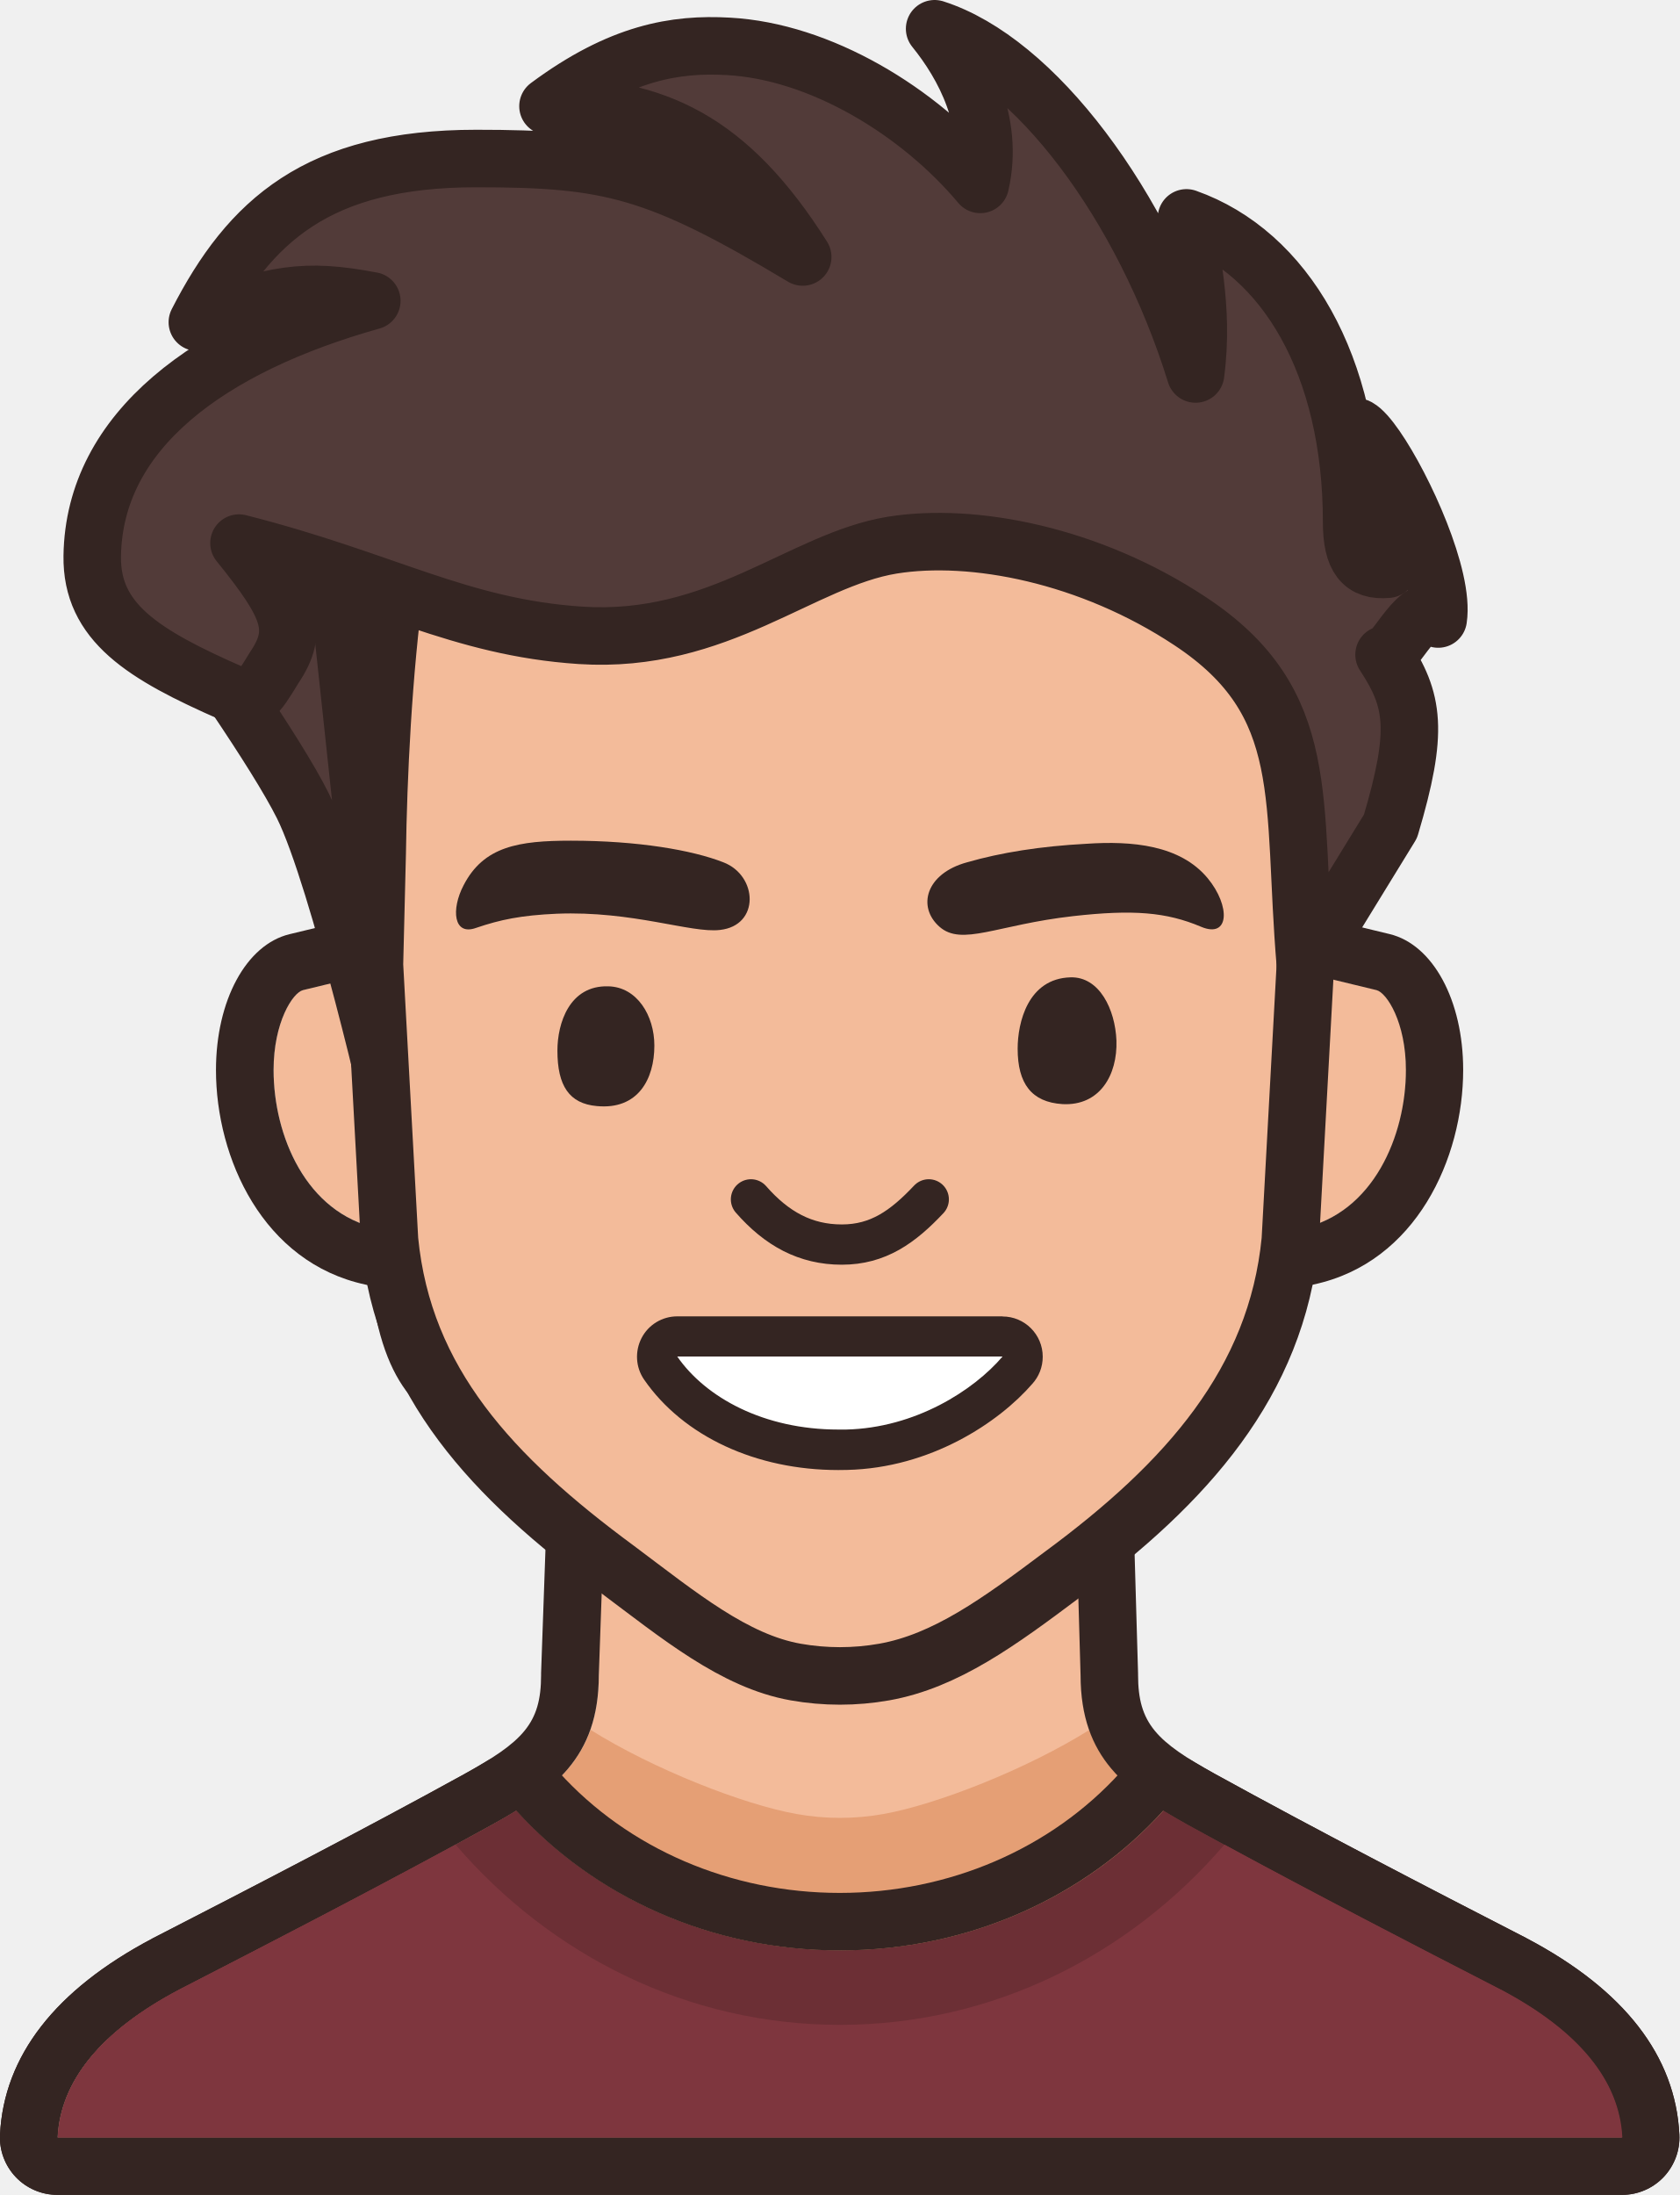
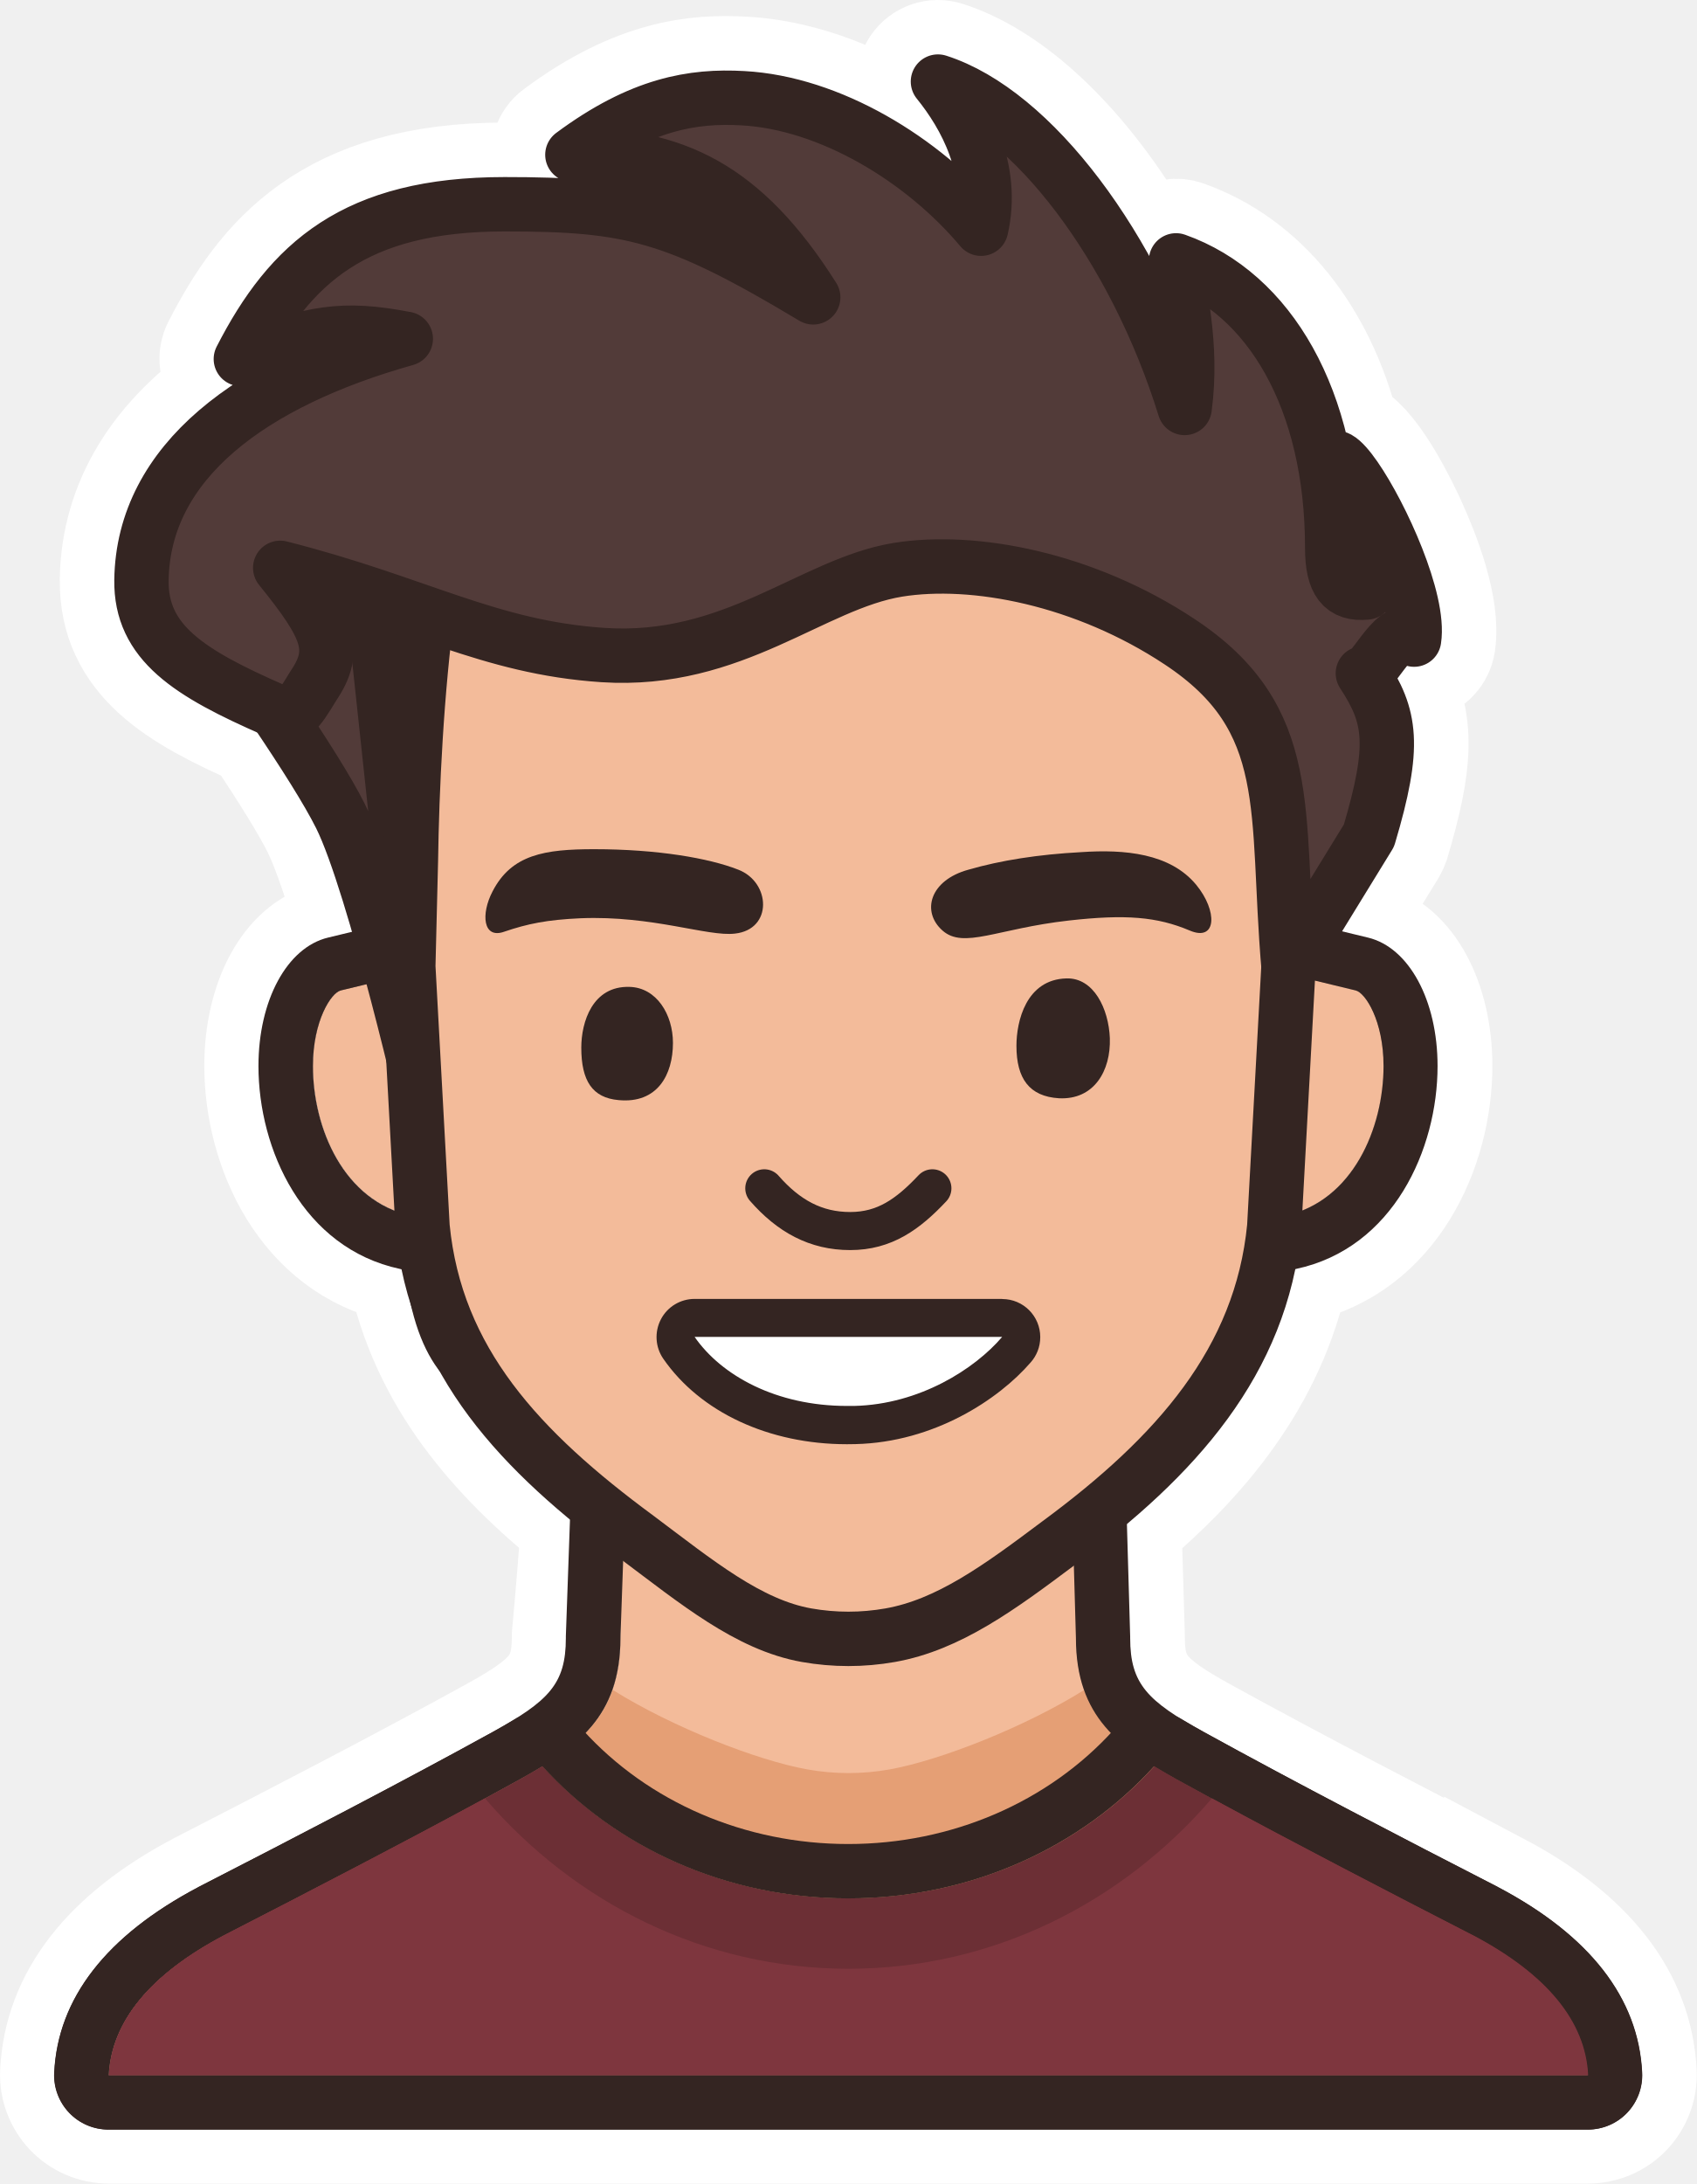
- <svg xmlns="http://www.w3.org/2000/svg" id="Layer_2" data-name="Layer 2" viewBox="0 0 146.05 190.81">
+ <svg xmlns="http://www.w3.org/2000/svg" id="Layer_2" data-name="Layer 2" viewBox="0 0 156.05 200.81">
  <defs>
    <style>
-       .cls-1 {
+       .cls-1, .cls-2 {
        fill: #342522;
      }

-       .cls-2 {
+       .cls-3 {
        fill: #6c2f35;
      }

-       .cls-3 {
+       .cls-4 {
        fill: #7e363e;
      }

-       .cls-4 {
+       .cls-5 {
        fill: #f3bb9a;
      }

-       .cls-5 {
+       .cls-6 {
        fill: #e59f75;
      }

-       .cls-6 {
+       .cls-7 {
        fill: #fff;
      }

-       .cls-7 {
+       .cls-8 {
        stroke-linecap: round;
        stroke-width: 3.5px;
      }

-       .cls-7, .cls-8 {
+       .cls-8, .cls-9 {
        stroke-linejoin: round;
      }

-       .cls-7, .cls-8, .cls-9 {
+       .cls-8, .cls-9, .cls-10 {
        stroke: #342522;
      }

-       .cls-7, .cls-9 {
+       .cls-8, .cls-10 {
        fill: none;
      }

-       .cls-8 {
+       .cls-2 {
+         stroke: #fff;
+         stroke-width: 10px;
+       }
+ 
+       .cls-2, .cls-10 {
+         stroke-miterlimit: 10;
+       }
+ 
+       .cls-9 {
        fill: #523b39;
      }

-       .cls-8, .cls-9 {
+       .cls-9, .cls-10 {
        stroke-width: 5px;
      }

-       .cls-10 {
+       .cls-11 {
        fill: #8a685f;
-       }
- 
-       .cls-9 {
-         stroke-miterlimit: 10;
      }
    </style>
  </defs>
  <g id="Layer_1-2" data-name="Layer 1">
    <g>
-       <path class="cls-4" d="M130.47,172.94c-8.6-4.42-18.61-9.6-27.18-14.33-5.28-2.92-9.31-5.73-9.31-13.01v-10.15l2.3-1.7c7.84-5.79,11-11.4,12.5-22.22l.55-3.93,3.88-.83c6.22-1.33,9.05-8.06,9.05-13.76,0-4.16-1.67-6.73-2.56-6.95l-5.25-1.27-15.43-3.93h-51.98l-15.43,3.93-5.25,1.27c-.89.22-2.56,2.79-2.56,6.95,0,5.69,2.83,12.43,9.05,13.76l3.88.83.55,3.93c1.51,10.82,4.66,16.43,12.5,22.22l2.3,1.7v10.15c0,7.28-4.03,10.09-9.31,13.01-8.57,4.72-18.58,9.91-27.18,14.33-6.78,3.58-10.33,7.91-10.58,12.87h136.05c-.24-4.96-3.8-9.29-10.58-12.87Z" />
-       <path class="cls-4" d="M130.47,172.94c-8.6-4.42-18.61-9.6-27.18-14.33-5.28-2.92-9.31-5.73-9.31-13.01v-10.15l2.3-1.7c7.84-5.79,11-11.4,12.5-22.22l.55-3.93,3.88-.83c6.22-1.33,9.05-8.06,9.05-13.76,0-4.16-1.67-6.73-2.56-6.95l-5.25-1.27-15.43-3.93h-51.98l-15.43,3.93-5.25,1.27c-.89.22-2.56,2.79-2.56,6.95,0,5.69,2.83,12.43,9.05,13.76l3.88.83.55,3.93c5.47,10.8,4.66,16.43,12.5,22.22l2.3,1.7v10.15c0,7.28-4.03,10.09-9.31,13.01-8.57,4.72-18.58,9.91-27.18,14.33-6.78,3.58-10.33,7.91-10.58,12.87h136.05c-.24-4.96-3.8-9.29-10.58-12.87Z" />
-       <path class="cls-5" d="M130.48,172.94c-8.6-4.42-18.61-9.6-27.18-14.33-3.93-2.17-7.17-4.29-8.57-8.23-5.48,3.43-13.3,6.49-17.9,7.31-2.51.45-5.06.45-7.57,0-4.6-.82-12.42-3.88-17.9-7.31-1.4,3.94-4.64,6.06-8.57,8.23-8.57,4.72-18.58,9.91-27.18,14.33-6.78,3.58-10.33,7.91-10.58,12.87h136.05c-.24-4.96-3.8-9.29-10.58-12.87Z" />
-       <path class="cls-1" d="M99.01,80.87l15.43,3.93,5.25,1.27c.89.22,2.56,2.79,2.56,6.95,0,5.69-2.83,12.43-9.05,13.76l-3.88.83-2.91,3.73c-1.51,10.82-3.86,9.65-11.7,15.44l-1.19,3.44.44,15.39c0,7.28,4.03,10.09,9.31,13.01,8.57,4.72,18.58,9.91,27.18,14.33,6.78,3.58,10.33,7.91,10.58,12.87H5c.24-4.96,3.8-9.29,10.58-12.87,8.6-4.42,18.61-9.6,27.18-14.33,5.28-2.92,9.31-5.73,9.31-13.01l.61-17.3-1.92-4.03c-7.84-5.79-11.99-1.92-13.49-12.74l-.55-3.93-3.88-.83c-6.22-1.33-9.05-8.06-9.05-13.76,0-4.16,1.67-6.73,2.56-6.95l5.25-1.27,15.43-3.93h51.98M99.01,75.87h-51.98c-.42,0-.83.05-1.24.15l-15.4,3.93-5.22,1.26c-3.76.91-6.39,5.76-6.39,11.81,0,7.64,4.07,16.73,13,18.65l.46.1.06.46c1.29,9.3,5.06,11.4,9.85,13.19,1.45.54,2.93,1.1,4.65,2.21l.82,1.73-.57,16.08c0,.06,0,.12,0,.18,0,4.23-1.6,5.79-6.73,8.63-8.53,4.7-18.46,9.84-27.05,14.25-.02,0-.04.02-.05.03C4.8,172.98.34,178.72,0,185.56c-.07,1.37.43,2.7,1.37,3.69.94.99,2.25,1.55,3.62,1.55h136.05c1.37,0,2.68-.56,3.62-1.55.94-.99,1.44-2.33,1.37-3.69-.34-6.84-4.79-12.58-13.23-17.04-.02,0-.04-.02-.05-.03-8.59-4.41-18.52-9.56-27.06-14.26-5.13-2.84-6.73-4.4-6.73-8.63,0-.05,0-.1,0-.14l-.42-14.48.37-1.08c1.04-.73,1.98-1.33,2.84-1.88,5.49-3.54,8-5.96,9.4-14.65l.98-1.26,2.1-.45c8.93-1.91,13-11.01,13-18.65,0-6.05-2.63-10.9-6.39-11.81l-5.21-1.26-15.4-3.93c-.4-.1-.82-.15-1.24-.15h0Z" />
-       <path class="cls-2" d="M130.48,172.94c-8.6-4.42-18.61-9.6-27.18-14.33-.73-.41-1.44-.81-2.12-1.23-6.72,7.43-16.83,12.16-28.14,12.16s-21.42-4.73-28.14-12.16c-.68.41-1.39.82-2.12,1.23-8.57,4.72-18.58,9.91-27.18,14.33-6.78,3.58-10.33,7.91-10.58,12.87h136.05c-.24-4.96-3.8-9.29-10.58-12.87Z" />
-       <path class="cls-1" d="M101.16,157.39c.68.41,1.39.82,2.12,1.23,8.57,4.72,18.58,9.91,27.18,14.33,6.78,3.58,10.33,7.91,10.58,12.87H5c.24-4.96,3.8-9.29,10.58-12.87,8.6-4.42,18.61-9.6,27.18-14.33.73-.41,1.44-.81,2.12-1.23,6.72,7.43,16.83,12.16,28.14,12.16s21.42-4.73,28.14-12.16M101.16,152.39c-1.38,0-2.73.57-3.71,1.65-6.04,6.68-14.95,10.51-24.43,10.51s-18.39-3.83-24.43-10.51c-.98-1.08-2.34-1.65-3.71-1.65-.89,0-1.79.24-2.6.73-.56.34-1.2.71-1.94,1.12-8.53,4.7-18.46,9.84-27.05,14.25-.02,0-.04.02-.05.03C4.8,172.98.34,178.72,0,185.56c-.07,1.37.43,2.7,1.37,3.69.94.99,2.25,1.55,3.62,1.55h136.05c1.37,0,2.68-.56,3.62-1.55.94-.99,1.44-2.33,1.37-3.69-.34-6.84-4.79-12.58-13.23-17.04-.02,0-.04-.02-.05-.03-8.59-4.41-18.52-9.55-27.06-14.26-.73-.41-1.37-.77-1.93-1.11-.81-.49-1.71-.73-2.6-.73h0Z" />
-       <path class="cls-8" d="M15.27,47.25l14.3,5.38,4.88,45.53s-4.98-21.83-8.13-28.14c-2.3-4.61-8.99-14.14-13.19-19.99-1.06-1.47.44-3.41,2.13-2.78Z" />
-       <path class="cls-3" d="M130.48,172.94c-7.56-3.88-16.21-8.36-24.01-12.59-8.28,9.63-20.19,15.67-33.43,15.67s-25.15-6.04-33.43-15.67c-7.8,4.23-16.45,8.71-24.01,12.59-6.78,3.58-10.33,7.91-10.58,12.87h136.05c-.24-4.96-3.8-9.29-10.58-12.87Z" />
-       <path class="cls-10" d="M98.22,121.74c-1.72-1.16.52-6.74-1.99-11.2-1.04-1.85-5.04-3.82-23.2-3.82s-22.67,1.96-23.71,3.81c-2.51,4.46-.13,10.06-1.85,11.21-2.22,1.5-6.46-7.11-13.01-13.96,1.2,12.08,4.02,20.18,14.63,28,5.36,4.01,14.87,7.9,20.15,8.84,2.51.45,5.06.45,7.57,0,5.28-.94,14.79-4.82,20.15-8.84,10.61-7.82,13.43-15.91,14.63-28-6.55,6.85-11.15,15.45-13.37,13.96ZM92.08,123.65c-1.08,4.12-3.95,7.24-7.89,8.82-1.04.42-2.48,1.18-3.55.68-1.66-.77-2.32-3.91-4.36-4.05-2.16-.15-4.12-.15-6.2-.04-.77.04-1.57.52-2.02,1.07l-1.94,2.37c-.44.54-1.15.96-1.9.8-5.09-1.07-8.95-4.73-10.27-9.76-.86-3.25-.98-6.62-.52-9.94.13-.93.74-1.69,1.63-1.87.97-.19,1.91-.39,2.96-.39h30.08c1.83,0,4.31.33,4.58,2.46.42,3.29.25,6.62-.6,9.85Z" />
-       <path class="cls-4" d="M113.26,74.14c-.17-12.9-2.55-33.02-7.27-36.75-4.39-3.48-9.63-7.25-17.09-7.25s-12.16,4.49-15.87,6.67c-3.63,2.14-8.95,3.71-16.44,3.71s-12.87-2.44-16.52-3.14c-5.58,2.24-7.09,23.85-7.27,36.75l-.24,9.73,1.31,23.95c1.21,12.35,8.94,20.6,19.76,28.57,5.44,4.07,10.21,8.02,15.56,8.97,2.55.45,5.14.45,7.69,0,5.36-.95,10.04-4.38,15.48-8.46,10.82-7.97,18.63-16.73,19.84-29.08l1.31-23.95-.24-9.73Z" />
-       <path class="cls-9" d="M113.26,74.14c-.17-12.9-2.55-35.5-7.27-39.24-4.39-3.48-9.63-7.25-17.09-7.25s-12.16,4.49-15.87,6.67c-3.63,2.14-8.95,3.71-16.44,3.71s-12.87-2.44-16.52-3.14c-5.58,2.24-7.09,26.34-7.27,39.24l-.24,9.73,1.31,23.95c1.21,12.35,8.94,20.6,19.76,28.57,5.44,4.07,10.21,8.02,15.56,8.97,2.55.45,5.14.45,7.69,0,5.36-.95,10.04-4.38,15.48-8.46,10.82-7.97,18.63-16.73,19.84-29.08l1.31-23.95-.24-9.73Z" />
+       <path class="cls-2" d="M137.81,173.52s-.04-.02-.05-.03c-8.59-4.41-18.52-9.56-27.06-14.26-5.13-2.84-6.73-4.4-6.73-8.63,0-.05,0-.1,0-.14,0,0-.18-5.79-.31-10.33,6.76-5.67,13.3-13.16,15.44-23.44l.15-.03c8.93-1.91,13-11.01,13-18.65,0-6.05-2.63-10.9-6.39-11.81l-2.43-.59,4.6-7.49c.11-.19.2-.39.27-.59,2.23-7.48,2.38-11.09.23-15.17.11-.14.21-.27.31-.4.15-.2.36-.49.57-.74.39.11.82.12,1.23.02.99-.24,1.73-1.05,1.89-2.05.52-3.36-1.45-8.34-2.67-11.02-.73-1.61-3.3-6.94-5.55-8.2-.18-.1-.36-.18-.54-.24-2.28-8.97-7.51-15.58-14.76-18.15-.79-.28-1.67-.15-2.34.36-.52.39-.86.97-.97,1.6-5.2-9.34-12.07-16.32-18.68-18.42-1.05-.34-2.2.06-2.82.97s-.57,2.13.12,2.98c1.03,1.27,2.42,3.29,3.17,5.7-5.71-4.8-12.7-7.9-19.02-8.24-4.43-.26-9.95.22-17.31,5.68-.87.64-1.22,1.77-.88,2.79.19.58.59,1.06,1.09,1.36-1.52-.07-3.16-.09-4.95-.09-16.25,0-22.33,7.49-26.48,15.58-.47.92-.33,2.02.35,2.79.31.35.7.6,1.13.73-7.03,4.71-10.81,10.82-10.92,17.91-.11,7.46,5.87,10.83,13.19,14.06,2.61,3.9,4.46,6.9,5.39,8.77.98,1.95,2.16,5.56,3.31,9.54l-2.21.53c-3.76.91-6.39,5.76-6.39,11.81,0,7.64,4.07,16.73,13,18.65l.14.03c2.11,10.24,8.56,17.45,15.98,23.46-.38,5.43-.84,10.27-.84,10.27,0,.06,0,.12,0,.18,0,4.23-1.6,5.79-6.73,8.63-8.53,4.7-18.46,9.84-27.05,14.25-.02,0-.04.02-.05.03-8.44,4.46-12.9,10.2-13.23,17.04-.07,1.37.43,2.7,1.37,3.69.94.99,2.25,1.55,3.62,1.55h136.05c1.37,0,2.68-.56,3.62-1.55.94-.99,1.44-2.33,1.37-3.69-.34-6.84-4.79-12.58-13.23-17.04Z" />
+       <path class="cls-5" d="M135.46,177.94c-8.6-4.42-18.61-9.6-27.18-14.33-5.28-2.92-9.31-5.73-9.31-13.01v-10.15l2.3-1.7c7.84-5.79,11-11.4,12.5-22.22l.55-3.93,3.88-.83c6.22-1.33,9.05-8.06,9.05-13.76,0-4.16-1.67-6.73-2.56-6.95l-5.25-1.27-15.43-3.93h-51.98l-15.43,3.93-5.25,1.27c-.89.22-2.56,2.79-2.56,6.95,0,5.69,2.83,12.43,9.05,13.76l3.88.83.55,3.93c1.51,10.82,4.66,16.43,12.5,22.22l2.3,1.7v10.15c0,7.28-4.03,10.09-9.31,13.01-8.57,4.72-18.58,9.91-27.18,14.33-6.78,3.58-10.33,7.91-10.58,12.87h136.05c-.24-4.96-3.8-9.29-10.58-12.87Z" />
+       <path class="cls-5" d="M135.46,177.94c-8.6-4.42-18.61-9.6-27.18-14.33-5.28-2.92-9.31-5.73-9.31-13.01v-10.15l2.3-1.7c7.84-5.79,11-11.4,12.5-22.22l.55-3.93,3.88-.83c6.22-1.33,9.05-8.06,9.05-13.76,0-4.16-1.67-6.73-2.56-6.95l-5.25-1.27-15.43-3.93h-51.98l-15.43,3.93-5.25,1.27c-.89.22-2.56,2.79-2.56,6.95,0,5.69,2.83,12.43,9.05,13.76l3.88.83.55,3.93c5.47,10.8,4.66,16.43,12.5,22.22l2.3,1.7v10.15c0,7.28-4.03,10.09-9.31,13.01-8.57,4.72-18.58,9.91-27.18,14.33-6.78,3.58-10.33,7.91-10.58,12.87h136.05c-.24-4.96-3.8-9.29-10.58-12.87Z" />
+       <path class="cls-6" d="M135.47,177.94c-8.6-4.42-18.61-9.6-27.18-14.33-3.93-2.17-7.17-4.29-8.57-8.23-5.48,3.43-13.3,6.49-17.9,7.31-2.51.45-5.06.45-7.57,0-4.6-.82-12.42-3.88-17.9-7.31-1.4,3.94-4.64,6.06-8.57,8.23-8.57,4.72-18.58,9.91-27.18,14.33-6.78,3.58-10.33,7.91-10.58,12.87h136.05c-.24-4.96-3.8-9.29-10.58-12.87Z" />
+       <path class="cls-1" d="M104,85.87l15.43,3.93,5.25,1.27c.89.22,2.56,2.79,2.56,6.95,0,5.69-2.83,12.43-9.05,13.76l-3.88.83-2.91,3.73c-1.51,10.82-3.86,9.65-11.7,15.44l-1.19,3.44.44,15.39c0,7.28,4.03,10.09,9.31,13.01,8.57,4.72,18.58,9.91,27.18,14.33,6.78,3.58,10.33,7.91,10.58,12.87H9.99c.24-4.96,3.8-9.29,10.58-12.87,8.6-4.42,18.61-9.6,27.18-14.33,5.28-2.92,9.31-5.73,9.31-13.01l.61-17.3-1.92-4.03c-7.84-5.79-11.99-1.92-13.49-12.74l-.55-3.93-3.88-.83c-6.22-1.33-9.05-8.06-9.05-13.76,0-4.16,1.67-6.73,2.56-6.95l5.25-1.27,15.43-3.93h51.98M104,80.87h-51.98c-.42,0-.83.05-1.24.15l-15.4,3.93-5.22,1.26c-3.76.91-6.39,5.76-6.39,11.81,0,7.64,4.07,16.73,13,18.65l.46.1.06.46c1.29,9.3,5.06,11.4,9.85,13.19,1.45.54,2.93,1.1,4.65,2.21l.82,1.73-.57,16.08c0,.06,0,.12,0,.18,0,4.23-1.6,5.79-6.73,8.63-8.53,4.7-18.46,9.84-27.05,14.25-.02,0-.04.02-.05.03-8.44,4.46-12.9,10.2-13.23,17.04-.07,1.37.43,2.7,1.37,3.69.94.99,2.25,1.55,3.62,1.55h136.05c1.37,0,2.68-.56,3.62-1.55.94-.99,1.44-2.33,1.37-3.69-.34-6.84-4.79-12.58-13.23-17.04-.02,0-.04-.02-.05-.03-8.59-4.41-18.52-9.56-27.06-14.26-5.13-2.84-6.73-4.4-6.73-8.63,0-.05,0-.1,0-.14l-.42-14.48.37-1.08c1.04-.73,1.98-1.33,2.84-1.88,5.49-3.54,8-5.96,9.4-14.65l.98-1.26,2.1-.45c8.93-1.91,13-11.01,13-18.65,0-6.05-2.63-10.9-6.39-11.81l-5.21-1.26-15.4-3.93c-.4-.1-.82-.15-1.24-.15h0Z" />
+       <path class="cls-3" d="M135.47,177.94c-8.6-4.42-18.61-9.6-27.18-14.33-.73-.41-1.44-.81-2.12-1.23-6.72,7.43-16.83,12.16-28.14,12.16s-21.42-4.73-28.14-12.16c-.68.41-1.39.82-2.12,1.23-8.57,4.72-18.58,9.91-27.18,14.33-6.78,3.58-10.33,7.91-10.58,12.87h136.05c-.24-4.96-3.8-9.29-10.58-12.87Z" />
+       <path class="cls-1" d="M106.15,162.39c.68.41,1.39.82,2.12,1.23,8.57,4.72,18.58,9.91,27.18,14.33,6.78,3.58,10.33,7.91,10.58,12.87H9.99c.24-4.96,3.8-9.29,10.58-12.87,8.6-4.42,18.61-9.6,27.18-14.33.73-.41,1.44-.81,2.12-1.23,6.72,7.43,16.83,12.16,28.14,12.16s21.42-4.73,28.14-12.16M106.15,157.39c-1.38,0-2.73.57-3.71,1.65-6.04,6.68-14.95,10.51-24.43,10.51s-18.39-3.83-24.43-10.51c-.98-1.08-2.34-1.65-3.71-1.65-.89,0-1.79.24-2.6.73-.56.34-1.2.71-1.94,1.12-8.53,4.7-18.46,9.84-27.05,14.25-.02,0-.04.02-.05.03-8.44,4.46-12.9,10.2-13.23,17.04-.07,1.37.43,2.7,1.37,3.69.94.99,2.25,1.55,3.62,1.55h136.05c1.37,0,2.68-.56,3.62-1.55.94-.99,1.44-2.33,1.37-3.69-.34-6.84-4.79-12.58-13.23-17.04-.02,0-.04-.02-.05-.03-8.59-4.41-18.52-9.55-27.06-14.26-.73-.41-1.37-.77-1.93-1.11-.81-.49-1.71-.73-2.6-.73h0Z" />
+       <path class="cls-9" d="M20.26,52.26l14.3,5.38,4.88,45.53s-4.98-21.83-8.13-28.14c-2.3-4.61-8.99-14.14-13.19-19.99-1.06-1.47.44-3.41,2.13-2.78Z" />
+       <path class="cls-4" d="M135.47,177.94c-7.56-3.88-16.21-8.36-24.01-12.59-8.28,9.63-20.19,15.67-33.43,15.67s-25.15-6.04-33.43-15.67c-7.8,4.23-16.45,8.71-24.01,12.59-6.78,3.58-10.33,7.91-10.58,12.87h136.05c-.24-4.96-3.8-9.29-10.58-12.87Z" />
+       <path class="cls-11" d="M103.21,126.75c-1.72-1.16.52-6.74-1.99-11.2-1.04-1.85-5.04-3.82-23.2-3.82s-22.67,1.96-23.71,3.81c-2.51,4.46-.13,10.06-1.85,11.21-2.22,1.5-6.46-7.11-13.01-13.96,1.2,12.08,4.02,20.18,14.63,28,5.36,4.01,14.87,7.9,20.15,8.84,2.51.45,5.06.45,7.57,0,5.28-.94,14.79-4.82,20.15-8.84,10.61-7.82,13.43-15.91,14.63-28-6.55,6.85-11.15,15.45-13.37,13.96ZM97.07,128.65c-1.08,4.12-3.95,7.24-7.89,8.82-1.04.42-2.48,1.18-3.55.68-1.66-.77-2.32-3.91-4.36-4.05-2.16-.15-4.12-.15-6.2-.04-.77.04-1.57.52-2.02,1.07l-1.94,2.37c-.44.54-1.15.96-1.9.8-5.09-1.07-8.95-4.73-10.27-9.76-.86-3.25-.98-6.62-.52-9.94.13-.93.74-1.69,1.63-1.87.97-.19,1.91-.39,2.96-.39h30.08c1.83,0,4.31.33,4.58,2.46.42,3.29.25,6.62-.6,9.85Z" />
+       <path class="cls-5" d="M118.25,79.14c-.17-12.9-2.55-33.02-7.27-36.75-4.39-3.48-9.63-7.25-17.09-7.25s-12.16,4.49-15.87,6.67c-3.63,2.14-8.95,3.71-16.44,3.71s-12.87-2.44-16.52-3.14c-5.58,2.24-7.09,23.85-7.27,36.75l-.24,9.73,1.31,23.95c1.21,12.35,8.94,20.6,19.76,28.57,5.44,4.07,10.21,8.02,15.56,8.97,2.55.45,5.14.45,7.69,0,5.36-.95,10.04-4.38,15.48-8.46,10.82-7.97,18.63-16.73,19.84-29.08l1.31-23.95-.24-9.73Z" />
+       <path class="cls-10" d="M118.25,79.14c-.17-12.9-2.55-35.5-7.27-39.24-4.39-3.48-9.63-7.25-17.09-7.25s-12.16,4.49-15.87,6.67c-3.63,2.14-8.95,3.71-16.44,3.71s-12.87-2.44-16.52-3.14c-5.58,2.24-7.09,26.34-7.27,39.24l-.24,9.73,1.31,23.95c1.21,12.35,8.94,20.6,19.76,28.57,5.44,4.07,10.21,8.02,15.56,8.97,2.55.45,5.14.45,7.69,0,5.36-.95,10.04-4.38,15.48-8.46,10.82-7.97,18.63-16.73,19.84-29.08l1.31-23.95-.24-9.73Z" />
      <g>
-         <path class="cls-6" d="M72.9,126.03c-6.5,0-12.41-2.72-15.45-7.1-.37-.54-.41-1.23-.11-1.81.3-.58.9-.94,1.55-.94h28.28c.68,0,1.3.4,1.59,1.02.29.62.19,1.35-.26,1.87-2.65,3.11-8.15,6.8-14.89,6.95-.23,0-.47,0-.71,0Z" />
-         <path class="cls-1" d="M87.17,117.93h0M87.17,117.93c-2.5,2.93-7.58,6.2-13.6,6.34-.23,0-.45,0-.67,0-6.47,0-11.53-2.77-14.01-6.35h28.28M87.18,114.43h-28.29c-1.3,0-2.5.72-3.1,1.88s-.52,2.55.22,3.62c3.4,4.92,9.72,7.86,16.88,7.86.26,0,.52,0,.78-.01,7.25-.17,13.18-4.12,16.1-7.49.56-.62.9-1.44.9-2.35,0-1.93-1.56-3.5-3.5-3.5h0ZM87.17,121.43h0,0Z" />
+         <path class="cls-7" d="M77.89,131.03c-6.5,0-12.41-2.72-15.45-7.1-.37-.54-.41-1.23-.11-1.81.3-.58.9-.94,1.55-.94h28.28c.68,0,1.3.4,1.59,1.02.29.62.19,1.35-.26,1.87-2.65,3.11-8.15,6.8-14.89,6.95-.23,0-.47,0-.71,0Z" />
+         <path class="cls-1" d="M92.16,122.93h0M92.16,122.93c-2.5,2.93-7.58,6.2-13.6,6.34-.23,0-.45,0-.67,0-6.47,0-11.53-2.77-14.01-6.35h28.28M92.17,119.43h-28.29c-1.3,0-2.5.72-3.1,1.88-.6,1.15-.52,2.55.22,3.62,3.4,4.92,9.72,7.86,16.89,7.86.26,0,.52,0,.78-.01,7.25-.17,13.18-4.12,16.1-7.49.56-.62.9-1.44.9-2.35,0-1.93-1.56-3.5-3.5-3.5h0ZM92.16,126.43h0,0Z" />
      </g>
-       <path class="cls-7" d="M65.3,104.26c2.24,2.56,4.74,3.93,7.9,3.93s5.31-1.54,7.56-3.93" />
-       <path class="cls-8" d="M32.31,26.15c-5.87-1.13-8.48-.57-15.15,1.86,4.53-8.84,10.48-14.23,24.25-14.23,11.56,0,15.7.95,28.39,8.56-6.47-10.23-12.86-13.11-22.15-13.11,6.31-4.68,11.09-5.46,15.68-5.2,7.97.43,16.54,5.6,21.91,12,1.27-5.46-1.44-10.41-3.97-13.53,8.65,2.76,18.1,15.21,22.69,30.01.8-5.98-.63-10.77-.79-13.57,8.57,3.03,14.36,12.78,14.36,26.43,0,3.16.95,4.32,3.14,4.11-9.72-26.84,5.5-2.88,4.39,4.33-1.54-2.14-3.76,3.31-4.71,3.1,2.6,3.96,3.04,6.59.56,14.92l-7.4,12.05c-1.23-14.29.77-22.76-10.02-29.88-8.73-5.78-18.89-7.74-25.91-6.61-7.89,1.29-15.11,8.62-27.1,7.84-10.55-.7-16.93-4.78-29.7-8.02,4.45,5.5,5.28,7.54,3.07,10.82-1.66,2.71-1.86,3.05-3.66,2.26-7.8-3.41-12.25-6.21-12.17-11.95.16-10.94,10.2-18.23,24.31-22.19Z" />
-       <path class="cls-1" d="M52.9,85.74c-3.4-.1-4.43,3.23-4.43,5.59,0,3.06,1.03,4.61,3.43,4.82,3.57.34,5-2.33,5-5.26,0-2.6-1.5-5.09-4-5.15Z" />
-       <path class="cls-1" d="M93.09,84.96c-3.71.1-4.6,3.94-4.6,6.2,0,3.03,1.2,4.65,3.9,4.82,3.24.17,4.79-2.53,4.69-5.53-.11-2.7-1.48-5.56-3.99-5.49Z" />
-       <path class="cls-1" d="M41.4,80.66c-1.98.72-2.18-1.62-1.09-3.7,1.75-3.4,4.81-3.88,9.34-3.88,5.81,0,10.55.82,13.25,1.88,3,1.15,3.2,5.5-.3,5.88-2.5.3-7.58-1.68-14.2-1.41-3.1.14-4.88.51-7,1.23Z" />
-       <path class="cls-1" d="M84.09,74.96c-3.6.98-4.35,3.88-2.4,5.6s4.99-.17,11.61-.92c5.23-.59,8.13-.35,11.13.92,2.5,1.06,2.57-1.81.59-4.21-2.4-2.9-6.59-3.27-10.56-3-3.96.21-7.43.76-10.37,1.61Z" />
+       <path class="cls-8" d="M70.29,109.26c2.24,2.56,4.74,3.93,7.9,3.93s5.31-1.54,7.56-3.93" />
+       <path class="cls-9" d="M37.3,31.15c-5.87-1.13-8.48-.57-15.15,1.86,4.53-8.84,10.48-14.23,24.25-14.23,11.56,0,15.7.95,28.39,8.56-6.47-10.23-12.86-13.11-22.15-13.11,6.31-4.68,11.09-5.46,15.68-5.2,7.97.43,16.54,5.6,21.91,12,1.27-5.46-1.44-10.41-3.97-13.53,8.65,2.76,18.1,15.21,22.69,30.01.8-5.98-.63-10.77-.79-13.57,8.57,3.03,14.36,12.78,14.36,26.43,0,3.16.95,4.32,3.14,4.11-9.72-26.84,5.5-2.88,4.39,4.33-1.54-2.14-3.76,3.31-4.71,3.1,2.6,3.96,3.04,6.59.56,14.92l-7.4,12.05c-1.23-14.29.77-22.76-10.02-29.88-8.73-5.78-18.89-7.74-25.91-6.61-7.89,1.29-15.11,8.62-27.1,7.84-10.55-.7-16.93-4.78-29.7-8.02,4.45,5.5,5.28,7.54,3.07,10.82-1.66,2.71-1.86,3.05-3.66,2.26-7.8-3.41-12.25-6.21-12.17-11.95.16-10.94,10.2-18.23,24.31-22.19Z" />
+       <path class="cls-1" d="M57.89,90.74c-3.4-.1-4.43,3.23-4.43,5.59,0,3.06,1.03,4.61,3.43,4.82,3.57.34,5-2.33,5-5.26,0-2.6-1.5-5.09-4-5.15Z" />
+       <path class="cls-1" d="M98.08,89.96c-3.71.1-4.6,3.94-4.6,6.2,0,3.03,1.2,4.65,3.9,4.82,3.24.17,4.79-2.53,4.69-5.53-.11-2.7-1.48-5.56-3.99-5.49Z" />
+       <path class="cls-1" d="M46.39,85.66c-1.98.72-2.18-1.62-1.09-3.7,1.75-3.4,4.81-3.88,9.34-3.88,5.81,0,10.55.82,13.25,1.88,3,1.15,3.2,5.5-.3,5.88-2.5.3-7.58-1.68-14.2-1.41-3.1.14-4.88.51-7,1.23Z" />
+       <path class="cls-1" d="M89.08,79.96c-3.6.98-4.35,3.88-2.4,5.6s4.99-.17,11.61-.92c5.23-.59,8.13-.35,11.13.92,2.5,1.06,2.57-1.81.59-4.21-2.4-2.9-6.59-3.27-10.56-3-3.96.21-7.43.76-10.37,1.61Z" />
    </g>
  </g>
</svg>
